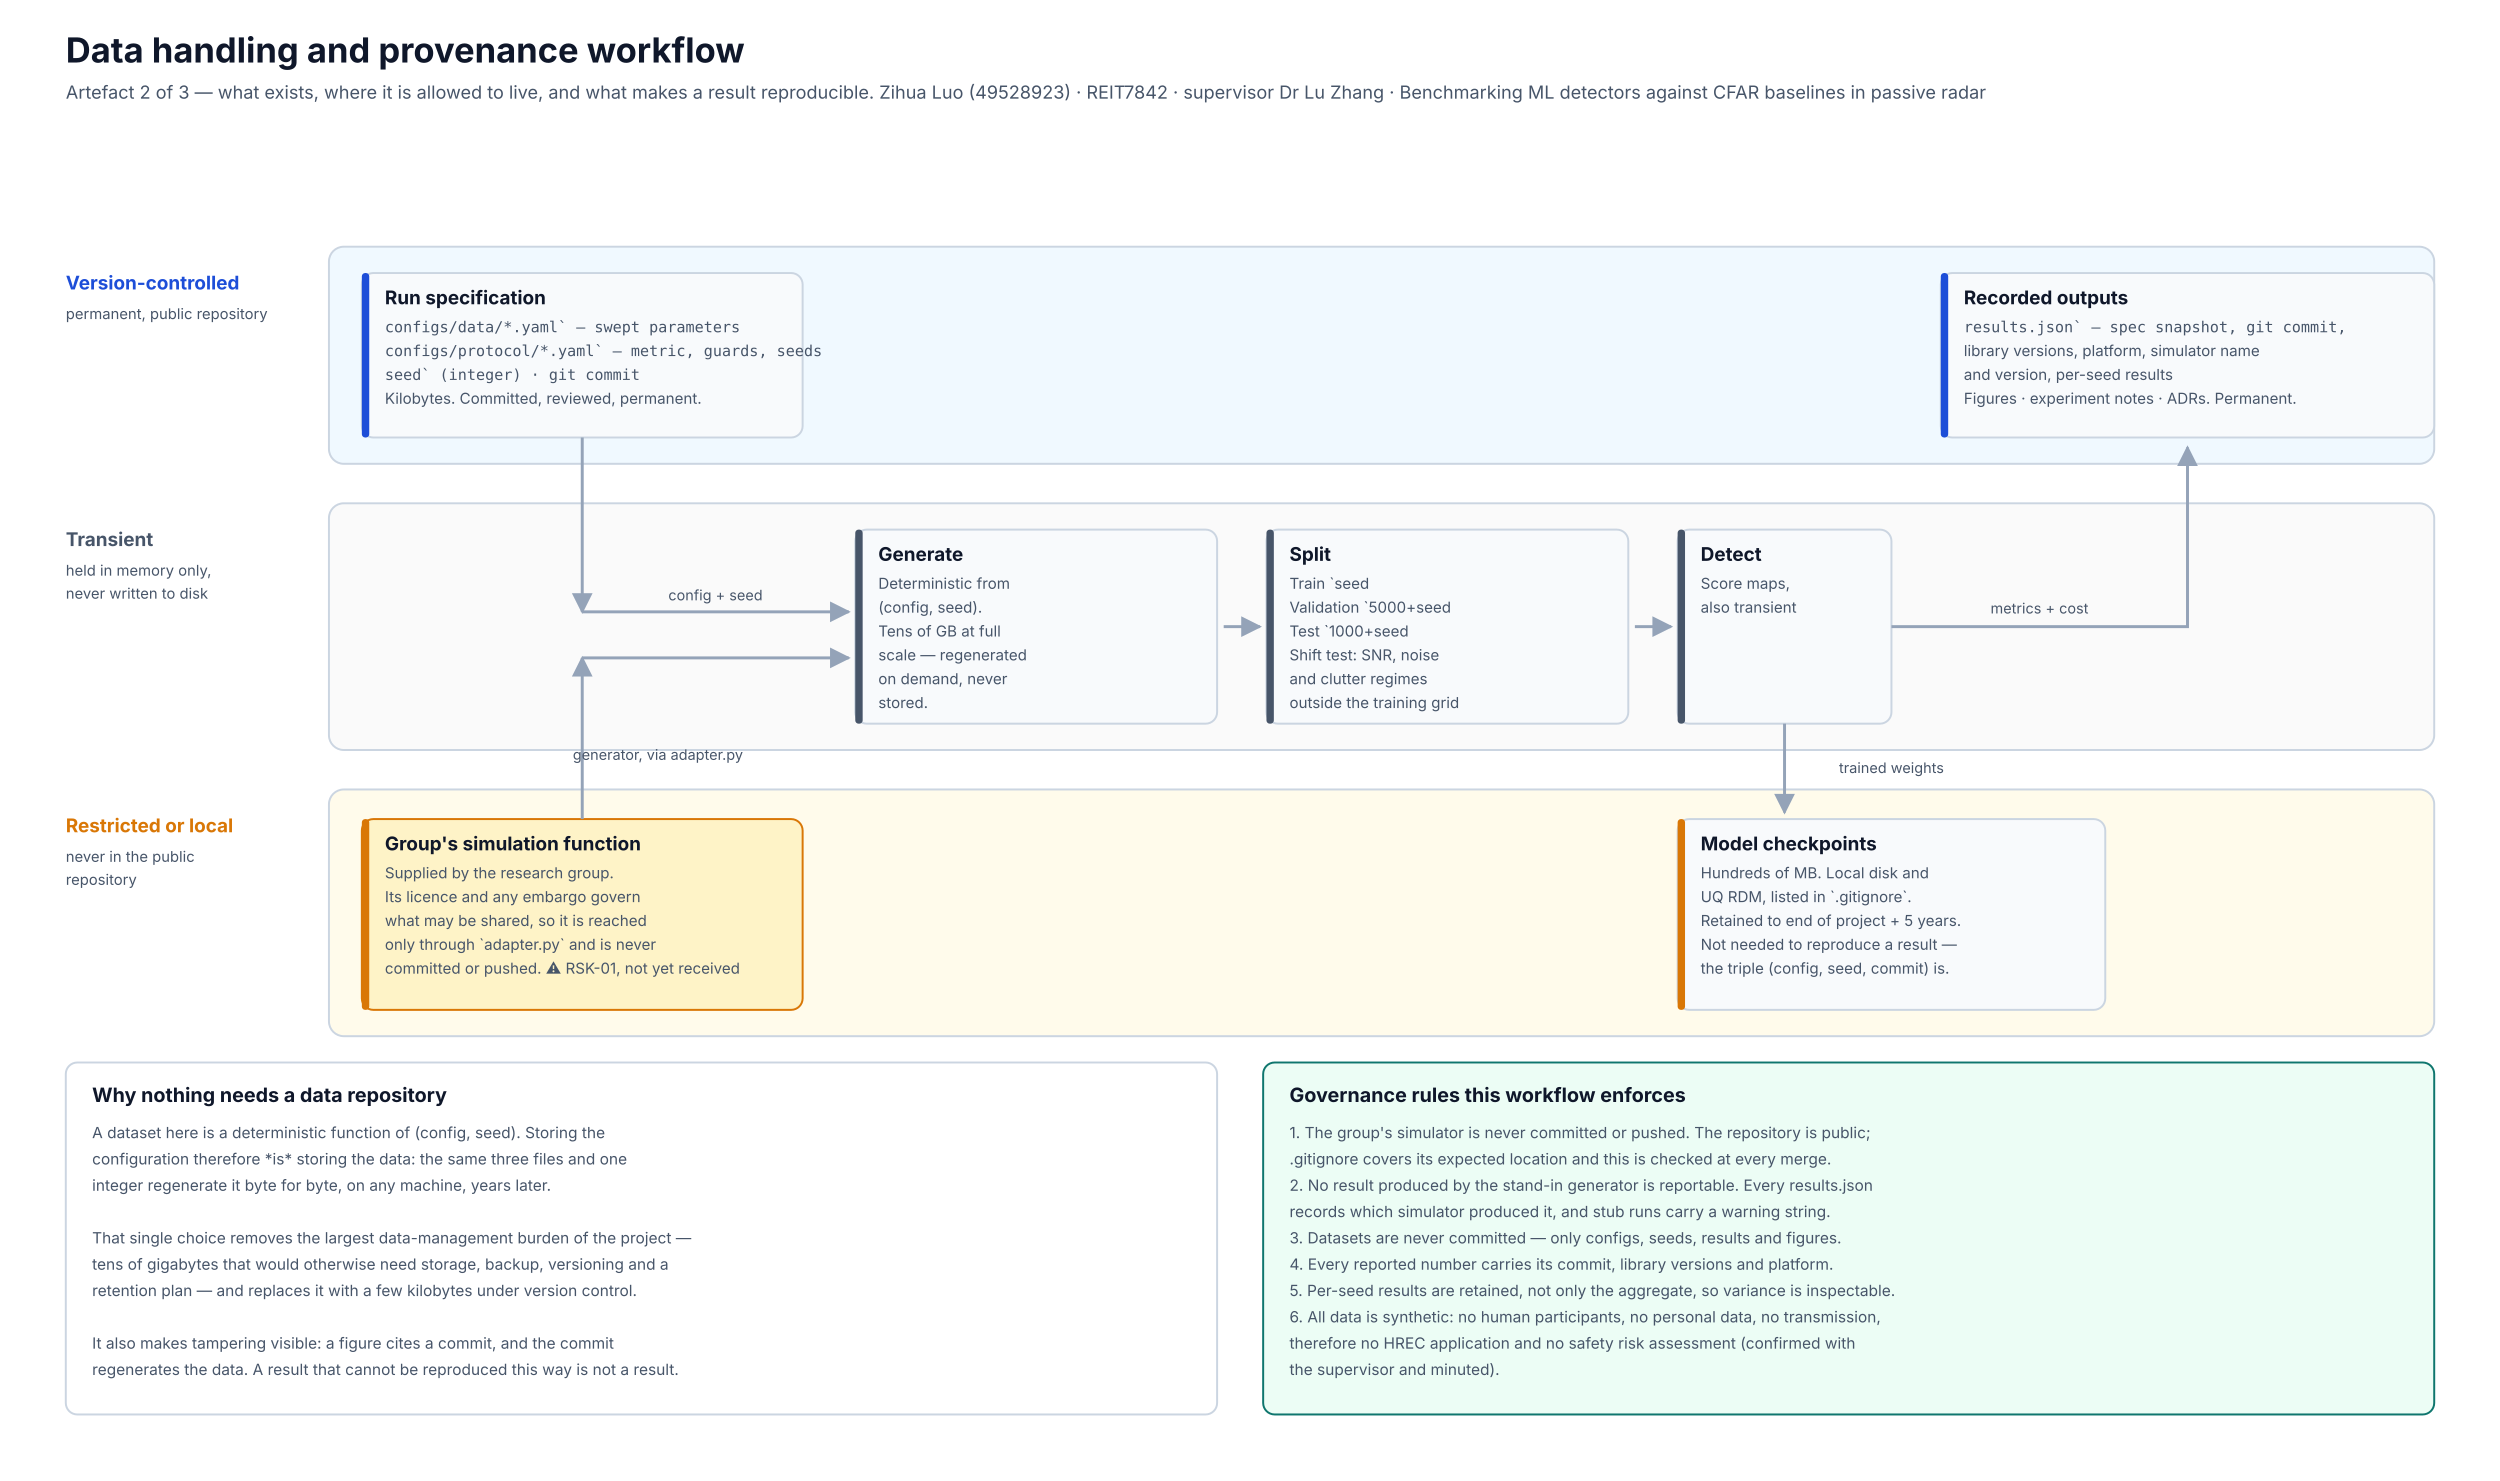
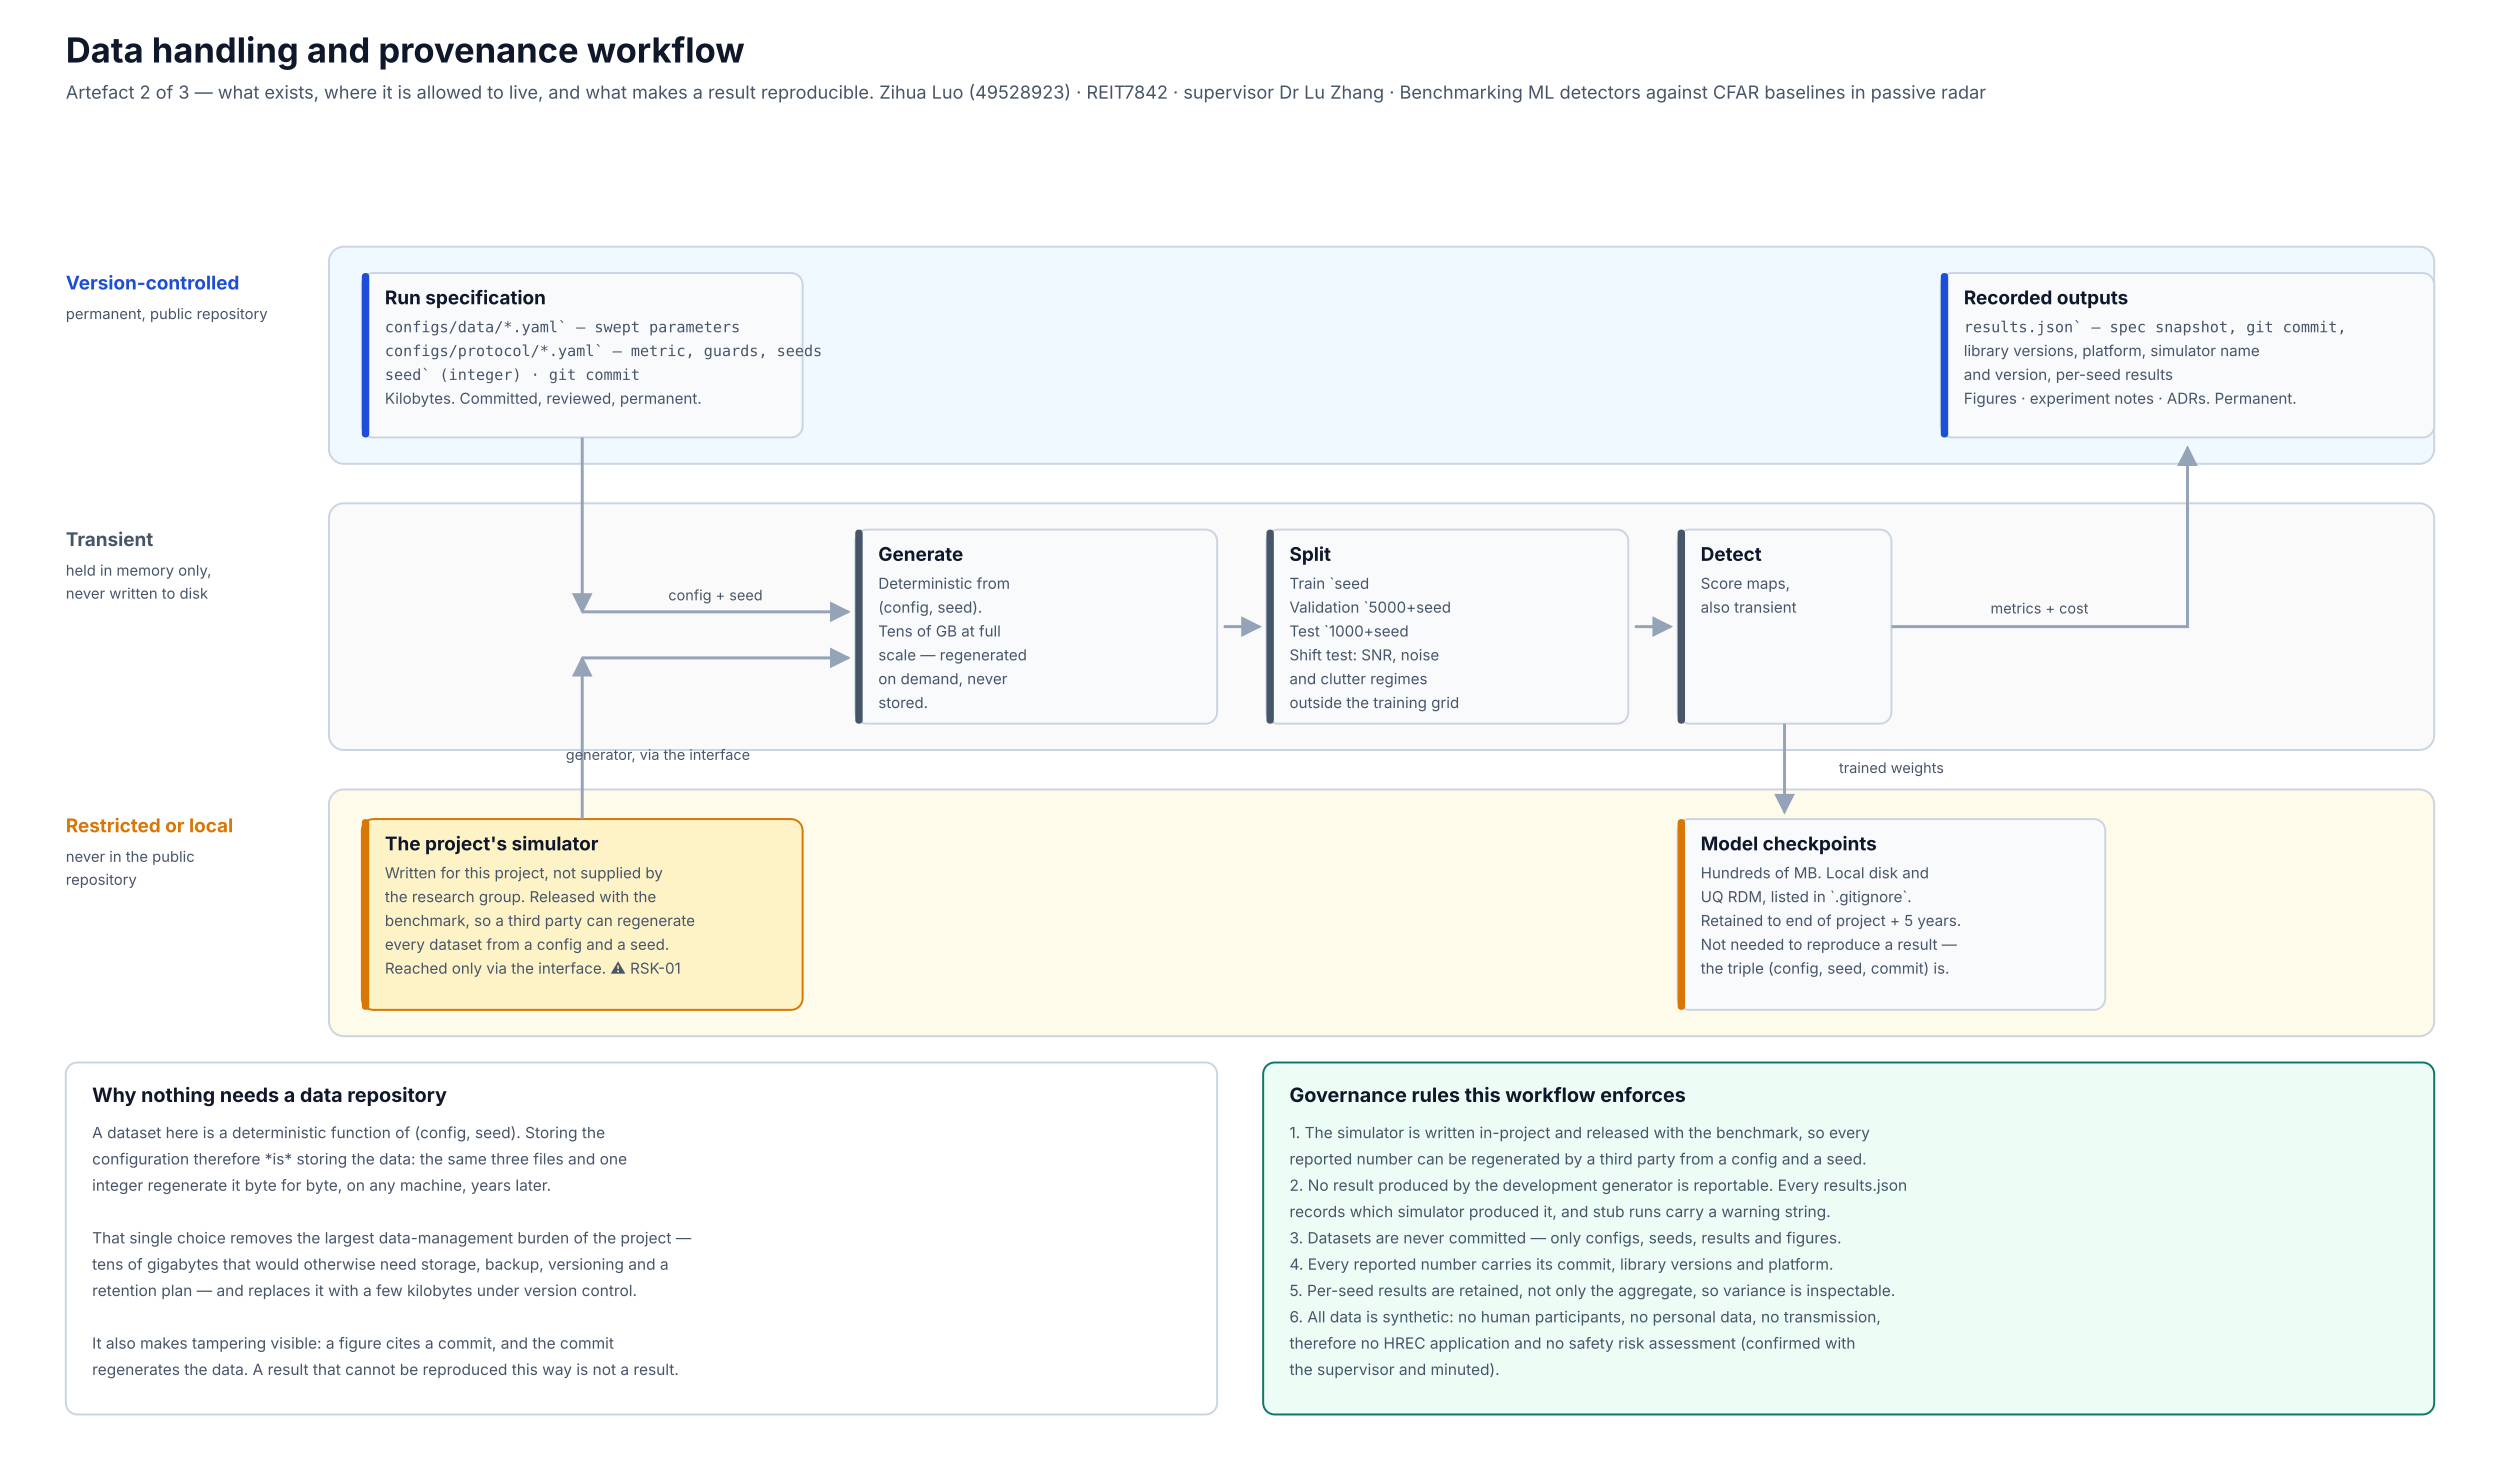
<svg xmlns="http://www.w3.org/2000/svg" viewBox="0 0 1520 900" width="1520" height="900">
  <defs>
    <marker id="arw" viewBox="0 0 10 10" refX="9" refY="5" markerWidth="7" markerHeight="7" orient="auto">
      <path d="M 0 0 L 10 5 L 0 10 z" fill="#94a3b8" />
    </marker>
  </defs>
  <rect x="0" y="0" width="1520" height="900" rx="0" fill="#ffffff" stroke="#ffffff" stroke-width="1.2" />
  <text x="40" y="38" font-family="Inter, 'Helvetica Neue', Helvetica, Arial, sans-serif" font-size="21" fill="#0f172a" font-weight="700" text-anchor="start">Data handling and provenance workflow</text>
  <text x="40" y="60" font-family="Inter, 'Helvetica Neue', Helvetica, Arial, sans-serif" font-size="11" fill="#475569" font-weight="normal" text-anchor="start">Artefact 2 of 3 — what exists, where it is allowed to live, and what makes a result reproducible. Zihua Luo (49528923) · REIT7842 · supervisor Dr Lu Zhang · Benchmarking ML detectors against CFAR baselines in passive radar</text>
  <rect x="200" y="150" width="1280" height="132" rx="9" fill="#f0f9ff" stroke="#cbd5e1" stroke-width="1.2" />
  <text x="40" y="176" font-family="Inter, 'Helvetica Neue', Helvetica, Arial, sans-serif" font-size="11.5" fill="#1d4ed8" font-weight="700" text-anchor="start">Version-controlled</text>
  <text x="40" y="194" font-family="Inter, 'Helvetica Neue', Helvetica, Arial, sans-serif" font-size="9" fill="#475569" font-weight="normal" text-anchor="start">permanent, public repository</text>
  <rect x="200" y="306" width="1280" height="150" rx="9" fill="#fafafa" stroke="#cbd5e1" stroke-width="1.2" />
  <text x="40" y="332" font-family="Inter, 'Helvetica Neue', Helvetica, Arial, sans-serif" font-size="11.5" fill="#475569" font-weight="700" text-anchor="start">Transient</text>
  <text x="40" y="350" font-family="Inter, 'Helvetica Neue', Helvetica, Arial, sans-serif" font-size="9" fill="#475569" font-weight="normal" text-anchor="start">held in memory only,</text>
  <text x="40" y="364" font-family="Inter, 'Helvetica Neue', Helvetica, Arial, sans-serif" font-size="9" fill="#475569" font-weight="normal" text-anchor="start">never written to disk</text>
  <rect x="200" y="480" width="1280" height="150" rx="9" fill="#fffbeb" stroke="#cbd5e1" stroke-width="1.2" />
  <text x="40" y="506" font-family="Inter, 'Helvetica Neue', Helvetica, Arial, sans-serif" font-size="11.5" fill="#d97706" font-weight="700" text-anchor="start">Restricted or local</text>
  <text x="40" y="524" font-family="Inter, 'Helvetica Neue', Helvetica, Arial, sans-serif" font-size="9" fill="#475569" font-weight="normal" text-anchor="start">never in the public</text>
  <text x="40" y="538" font-family="Inter, 'Helvetica Neue', Helvetica, Arial, sans-serif" font-size="9" fill="#475569" font-weight="normal" text-anchor="start">repository</text>
  <rect x="220" y="166" width="268" height="100" rx="7" fill="#f8fafc" stroke="#cbd5e1" stroke-width="1.2" />
  <rect x="220" y="166" width="4.5" height="100" rx="2" fill="#1d4ed8" />
  <text x="234" y="185" font-family="Inter, 'Helvetica Neue', Helvetica, Arial, sans-serif" font-size="11.5" fill="#0f172a" font-weight="700" text-anchor="start">Run specification</text>
  <text x="234" y="202" font-family="'SF Mono', ui-monospace, Menlo, monospace" font-size="9.2" fill="#475569" font-weight="normal" text-anchor="start">configs/data/*.yaml` — swept parameters</text>
  <text x="234" y="216.5" font-family="'SF Mono', ui-monospace, Menlo, monospace" font-size="9.2" fill="#475569" font-weight="normal" text-anchor="start">configs/protocol/*.yaml` — metric, guards, seeds</text>
  <text x="234" y="231.0" font-family="'SF Mono', ui-monospace, Menlo, monospace" font-size="9.2" fill="#475569" font-weight="normal" text-anchor="start">seed` (integer) · git commit</text>
  <text x="234" y="245.5" font-family="Inter, 'Helvetica Neue', Helvetica, Arial, sans-serif" font-size="9.2" fill="#475569" font-weight="normal" text-anchor="start">Kilobytes. Committed, reviewed, permanent.</text>
  <rect x="1180" y="166" width="300" height="100" rx="7" fill="#f8fafc" stroke="#cbd5e1" stroke-width="1.2" />
  <rect x="1180" y="166" width="4.5" height="100" rx="2" fill="#1d4ed8" />
  <text x="1194" y="185" font-family="Inter, 'Helvetica Neue', Helvetica, Arial, sans-serif" font-size="11.5" fill="#0f172a" font-weight="700" text-anchor="start">Recorded outputs</text>
  <text x="1194" y="202" font-family="'SF Mono', ui-monospace, Menlo, monospace" font-size="9.2" fill="#475569" font-weight="normal" text-anchor="start">results.json` — spec snapshot, git commit,</text>
  <text x="1194" y="216.5" font-family="Inter, 'Helvetica Neue', Helvetica, Arial, sans-serif" font-size="9.2" fill="#475569" font-weight="normal" text-anchor="start">library versions, platform, simulator name</text>
  <text x="1194" y="231.0" font-family="Inter, 'Helvetica Neue', Helvetica, Arial, sans-serif" font-size="9.2" fill="#475569" font-weight="normal" text-anchor="start">and version, per-seed results</text>
  <text x="1194" y="245.5" font-family="Inter, 'Helvetica Neue', Helvetica, Arial, sans-serif" font-size="9.2" fill="#475569" font-weight="normal" text-anchor="start">Figures · experiment notes · ADRs. Permanent.</text>
  <rect x="520" y="322" width="220" height="118" rx="7" fill="#f8fafc" stroke="#cbd5e1" stroke-width="1.2" />
  <rect x="520" y="322" width="4.5" height="118" rx="2" fill="#475569" />
  <text x="534" y="341" font-family="Inter, 'Helvetica Neue', Helvetica, Arial, sans-serif" font-size="11.5" fill="#0f172a" font-weight="700" text-anchor="start">Generate</text>
  <text x="534" y="358" font-family="Inter, 'Helvetica Neue', Helvetica, Arial, sans-serif" font-size="9.2" fill="#475569" font-weight="normal" text-anchor="start">Deterministic from</text>
  <text x="534" y="372.5" font-family="Inter, 'Helvetica Neue', Helvetica, Arial, sans-serif" font-size="9.2" fill="#475569" font-weight="normal" text-anchor="start">(config, seed).</text>
  <text x="534" y="387.0" font-family="Inter, 'Helvetica Neue', Helvetica, Arial, sans-serif" font-size="9.2" fill="#475569" font-weight="normal" text-anchor="start">Tens of GB at full</text>
  <text x="534" y="401.5" font-family="Inter, 'Helvetica Neue', Helvetica, Arial, sans-serif" font-size="9.2" fill="#475569" font-weight="normal" text-anchor="start">scale — regenerated</text>
  <text x="534" y="416.0" font-family="Inter, 'Helvetica Neue', Helvetica, Arial, sans-serif" font-size="9.2" fill="#475569" font-weight="normal" text-anchor="start">on demand, never</text>
  <text x="534" y="430.5" font-family="Inter, 'Helvetica Neue', Helvetica, Arial, sans-serif" font-size="9.2" fill="#475569" font-weight="normal" text-anchor="start">stored.</text>
  <rect x="770" y="322" width="220" height="118" rx="7" fill="#f8fafc" stroke="#cbd5e1" stroke-width="1.2" />
  <rect x="770" y="322" width="4.5" height="118" rx="2" fill="#475569" />
  <text x="784" y="341" font-family="Inter, 'Helvetica Neue', Helvetica, Arial, sans-serif" font-size="11.5" fill="#0f172a" font-weight="700" text-anchor="start">Split</text>
  <text x="784" y="358" font-family="Inter, 'Helvetica Neue', Helvetica, Arial, sans-serif" font-size="9.2" fill="#475569" font-weight="normal" text-anchor="start">Train `seed</text>
  <text x="784" y="372.5" font-family="Inter, 'Helvetica Neue', Helvetica, Arial, sans-serif" font-size="9.2" fill="#475569" font-weight="normal" text-anchor="start">Validation `5000+seed</text>
  <text x="784" y="387.0" font-family="Inter, 'Helvetica Neue', Helvetica, Arial, sans-serif" font-size="9.2" fill="#475569" font-weight="normal" text-anchor="start">Test `1000+seed</text>
  <text x="784" y="401.5" font-family="Inter, 'Helvetica Neue', Helvetica, Arial, sans-serif" font-size="9.2" fill="#475569" font-weight="normal" text-anchor="start">Shift test: SNR, noise</text>
  <text x="784" y="416.0" font-family="Inter, 'Helvetica Neue', Helvetica, Arial, sans-serif" font-size="9.2" fill="#475569" font-weight="normal" text-anchor="start">and clutter regimes</text>
  <text x="784" y="430.5" font-family="Inter, 'Helvetica Neue', Helvetica, Arial, sans-serif" font-size="9.2" fill="#475569" font-weight="normal" text-anchor="start">outside the training grid</text>
  <rect x="1020" y="322" width="130" height="118" rx="7" fill="#f8fafc" stroke="#cbd5e1" stroke-width="1.2" />
  <rect x="1020" y="322" width="4.5" height="118" rx="2" fill="#475569" />
  <text x="1034" y="341" font-family="Inter, 'Helvetica Neue', Helvetica, Arial, sans-serif" font-size="11.5" fill="#0f172a" font-weight="700" text-anchor="start">Detect</text>
  <text x="1034" y="358" font-family="Inter, 'Helvetica Neue', Helvetica, Arial, sans-serif" font-size="9.2" fill="#475569" font-weight="normal" text-anchor="start">Score maps,</text>
  <text x="1034" y="372.5" font-family="Inter, 'Helvetica Neue', Helvetica, Arial, sans-serif" font-size="9.2" fill="#475569" font-weight="normal" text-anchor="start">also transient</text>
  <rect x="220" y="498" width="268" height="116" rx="7" fill="#fef3c7" stroke="#d97706" stroke-width="1.2" />
  <rect x="220" y="498" width="4.5" height="116" rx="2" fill="#d97706" />
-   <text x="234" y="517" font-family="Inter, 'Helvetica Neue', Helvetica, Arial, sans-serif" font-size="11.5" fill="#0f172a" font-weight="700" text-anchor="start">Group's simulation function</text>
-   <text x="234" y="534" font-family="Inter, 'Helvetica Neue', Helvetica, Arial, sans-serif" font-size="9.2" fill="#475569" font-weight="normal" text-anchor="start">Supplied by the research group.</text>
-   <text x="234" y="548.5" font-family="Inter, 'Helvetica Neue', Helvetica, Arial, sans-serif" font-size="9.2" fill="#475569" font-weight="normal" text-anchor="start">Its licence and any embargo govern</text>
-   <text x="234" y="563.0" font-family="Inter, 'Helvetica Neue', Helvetica, Arial, sans-serif" font-size="9.2" fill="#475569" font-weight="normal" text-anchor="start">what may be shared, so it is reached</text>
-   <text x="234" y="577.5" font-family="Inter, 'Helvetica Neue', Helvetica, Arial, sans-serif" font-size="9.2" fill="#475569" font-weight="normal" text-anchor="start">only through `adapter.py` and is never</text>
-   <text x="234" y="592.0" font-family="Inter, 'Helvetica Neue', Helvetica, Arial, sans-serif" font-size="9.2" fill="#475569" font-weight="normal" text-anchor="start">committed or pushed. ⚠ RSK-01, not yet received</text>
+   <text x="234" y="517" font-family="Inter, 'Helvetica Neue', Helvetica, Arial, sans-serif" font-size="11.5" fill="#0f172a" font-weight="700" text-anchor="start">The project's simulator</text>
+   <text x="234" y="534" font-family="Inter, 'Helvetica Neue', Helvetica, Arial, sans-serif" font-size="9.2" fill="#475569" font-weight="normal" text-anchor="start">Written for this project, not supplied by</text>
+   <text x="234" y="548.5" font-family="Inter, 'Helvetica Neue', Helvetica, Arial, sans-serif" font-size="9.2" fill="#475569" font-weight="normal" text-anchor="start">the research group. Released with the</text>
+   <text x="234" y="563.0" font-family="Inter, 'Helvetica Neue', Helvetica, Arial, sans-serif" font-size="9.2" fill="#475569" font-weight="normal" text-anchor="start">benchmark, so a third party can regenerate</text>
+   <text x="234" y="577.5" font-family="Inter, 'Helvetica Neue', Helvetica, Arial, sans-serif" font-size="9.2" fill="#475569" font-weight="normal" text-anchor="start">every dataset from a config and a seed.</text>
+   <text x="234" y="592.0" font-family="Inter, 'Helvetica Neue', Helvetica, Arial, sans-serif" font-size="9.2" fill="#475569" font-weight="normal" text-anchor="start">Reached only via the interface. ⚠ RSK-01</text>
  <rect x="1020" y="498" width="260" height="116" rx="7" fill="#f8fafc" stroke="#cbd5e1" stroke-width="1.2" />
  <rect x="1020" y="498" width="4.5" height="116" rx="2" fill="#d97706" />
  <text x="1034" y="517" font-family="Inter, 'Helvetica Neue', Helvetica, Arial, sans-serif" font-size="11.5" fill="#0f172a" font-weight="700" text-anchor="start">Model checkpoints</text>
  <text x="1034" y="534" font-family="Inter, 'Helvetica Neue', Helvetica, Arial, sans-serif" font-size="9.2" fill="#475569" font-weight="normal" text-anchor="start">Hundreds of MB. Local disk and</text>
  <text x="1034" y="548.5" font-family="Inter, 'Helvetica Neue', Helvetica, Arial, sans-serif" font-size="9.2" fill="#475569" font-weight="normal" text-anchor="start">UQ RDM, listed in `.gitignore`.</text>
  <text x="1034" y="563.0" font-family="Inter, 'Helvetica Neue', Helvetica, Arial, sans-serif" font-size="9.2" fill="#475569" font-weight="normal" text-anchor="start">Retained to end of project + 5 years.</text>
  <text x="1034" y="577.5" font-family="Inter, 'Helvetica Neue', Helvetica, Arial, sans-serif" font-size="9.2" fill="#475569" font-weight="normal" text-anchor="start">Not needed to reproduce a result —</text>
  <text x="1034" y="592.0" font-family="Inter, 'Helvetica Neue', Helvetica, Arial, sans-serif" font-size="9.2" fill="#475569" font-weight="normal" text-anchor="start">the triple (config, seed, commit) is.</text>
  <path d="M 354 266 H 354 V 372" stroke="#94a3b8" stroke-width="1.8" fill="none" marker-end="url(#arw)" />
  <path d="M 354 372 L 516 372" stroke="#94a3b8" stroke-width="1.8" fill="none" marker-end="url(#arw)" />
  <text x="435.0" y="365.0" font-family="Inter, 'Helvetica Neue', Helvetica, Arial, sans-serif" font-size="8.8" fill="#475569" font-weight="normal" text-anchor="middle">config + seed</text>
  <path d="M 354 498 H 354 V 400" stroke="#94a3b8" stroke-width="1.8" fill="none" marker-end="url(#arw)" />
  <path d="M 354 400 L 516 400" stroke="#94a3b8" stroke-width="1.8" fill="none" marker-end="url(#arw)" />
-   <text x="400" y="462" font-family="Inter, 'Helvetica Neue', Helvetica, Arial, sans-serif" font-size="8.8" fill="#475569" font-weight="normal" text-anchor="middle">generator, via adapter.py</text>
+   <text x="400" y="462" font-family="Inter, 'Helvetica Neue', Helvetica, Arial, sans-serif" font-size="8.8" fill="#475569" font-weight="normal" text-anchor="middle">generator, via the interface</text>
  <path d="M 744 381 L 766 381" stroke="#94a3b8" stroke-width="1.8" fill="none" marker-end="url(#arw)" />
  <path d="M 994 381 L 1016 381" stroke="#94a3b8" stroke-width="1.8" fill="none" marker-end="url(#arw)" />
  <path d="M 1150 381 H 1330 V 272" stroke="#94a3b8" stroke-width="1.8" fill="none" marker-end="url(#arw)" />
  <text x="1240" y="373" font-family="Inter, 'Helvetica Neue', Helvetica, Arial, sans-serif" font-size="8.8" fill="#475569" font-weight="normal" text-anchor="middle">metrics + cost</text>
  <path d="M 1085 440 H 1085 V 494" stroke="#94a3b8" stroke-width="1.8" fill="none" marker-end="url(#arw)" />
  <text x="1150" y="470" font-family="Inter, 'Helvetica Neue', Helvetica, Arial, sans-serif" font-size="8.8" fill="#475569" font-weight="normal" text-anchor="middle">trained weights</text>
  <rect x="40" y="646" width="700" height="214" rx="7" fill="#ffffff" stroke="#cbd5e1" stroke-width="1.2" />
  <text x="56" y="670" font-family="Inter, 'Helvetica Neue', Helvetica, Arial, sans-serif" font-size="12" fill="#0f172a" font-weight="700" text-anchor="start">Why nothing needs a data repository</text>
  <text x="56" y="692" font-family="Inter, 'Helvetica Neue', Helvetica, Arial, sans-serif" font-size="9.4" fill="#475569" font-weight="normal" text-anchor="start">A dataset here is a deterministic function of (config, seed). Storing the</text>
  <text x="56" y="708" font-family="Inter, 'Helvetica Neue', Helvetica, Arial, sans-serif" font-size="9.4" fill="#475569" font-weight="normal" text-anchor="start">configuration therefore *is* storing the data: the same three files and one</text>
  <text x="56" y="724" font-family="Inter, 'Helvetica Neue', Helvetica, Arial, sans-serif" font-size="9.4" fill="#475569" font-weight="normal" text-anchor="start">integer regenerate it byte for byte, on any machine, years later.</text>
  <text x="56" y="740" font-family="Inter, 'Helvetica Neue', Helvetica, Arial, sans-serif" font-size="9.4" fill="#475569" font-weight="normal" text-anchor="start" />
  <text x="56" y="756" font-family="Inter, 'Helvetica Neue', Helvetica, Arial, sans-serif" font-size="9.4" fill="#475569" font-weight="normal" text-anchor="start">That single choice removes the largest data-management burden of the project —</text>
  <text x="56" y="772" font-family="Inter, 'Helvetica Neue', Helvetica, Arial, sans-serif" font-size="9.4" fill="#475569" font-weight="normal" text-anchor="start">tens of gigabytes that would otherwise need storage, backup, versioning and a</text>
  <text x="56" y="788" font-family="Inter, 'Helvetica Neue', Helvetica, Arial, sans-serif" font-size="9.4" fill="#475569" font-weight="normal" text-anchor="start">retention plan — and replaces it with a few kilobytes under version control.</text>
  <text x="56" y="804" font-family="Inter, 'Helvetica Neue', Helvetica, Arial, sans-serif" font-size="9.4" fill="#475569" font-weight="normal" text-anchor="start" />
  <text x="56" y="820" font-family="Inter, 'Helvetica Neue', Helvetica, Arial, sans-serif" font-size="9.4" fill="#475569" font-weight="normal" text-anchor="start">It also makes tampering visible: a figure cites a commit, and the commit</text>
  <text x="56" y="836" font-family="Inter, 'Helvetica Neue', Helvetica, Arial, sans-serif" font-size="9.4" fill="#475569" font-weight="normal" text-anchor="start">regenerates the data. A result that cannot be reproduced this way is not a result.</text>
  <rect x="768" y="646" width="712" height="214" rx="7" fill="#ecfdf5" stroke="#0f766e" stroke-width="1.2" />
  <text x="784" y="670" font-family="Inter, 'Helvetica Neue', Helvetica, Arial, sans-serif" font-size="12" fill="#0f172a" font-weight="700" text-anchor="start">Governance rules this workflow enforces</text>
-   <text x="784" y="692" font-family="Inter, 'Helvetica Neue', Helvetica, Arial, sans-serif" font-size="9.4" fill="#475569" font-weight="normal" text-anchor="start">1.  The group's simulator is never committed or pushed. The repository is public;</text>
-   <text x="784" y="708" font-family="Inter, 'Helvetica Neue', Helvetica, Arial, sans-serif" font-size="9.4" fill="#475569" font-weight="normal" text-anchor="start">     .gitignore covers its expected location and this is checked at every merge.</text>
-   <text x="784" y="724" font-family="Inter, 'Helvetica Neue', Helvetica, Arial, sans-serif" font-size="9.4" fill="#475569" font-weight="normal" text-anchor="start">2.  No result produced by the stand-in generator is reportable. Every results.json</text>
+   <text x="784" y="692" font-family="Inter, 'Helvetica Neue', Helvetica, Arial, sans-serif" font-size="9.4" fill="#475569" font-weight="normal" text-anchor="start">1.  The simulator is written in-project and released with the benchmark, so every</text>
+   <text x="784" y="708" font-family="Inter, 'Helvetica Neue', Helvetica, Arial, sans-serif" font-size="9.4" fill="#475569" font-weight="normal" text-anchor="start">     reported number can be regenerated by a third party from a config and a seed.</text>
+   <text x="784" y="724" font-family="Inter, 'Helvetica Neue', Helvetica, Arial, sans-serif" font-size="9.4" fill="#475569" font-weight="normal" text-anchor="start">2.  No result produced by the development generator is reportable. Every results.json</text>
  <text x="784" y="740" font-family="Inter, 'Helvetica Neue', Helvetica, Arial, sans-serif" font-size="9.4" fill="#475569" font-weight="normal" text-anchor="start">     records which simulator produced it, and stub runs carry a warning string.</text>
  <text x="784" y="756" font-family="Inter, 'Helvetica Neue', Helvetica, Arial, sans-serif" font-size="9.4" fill="#475569" font-weight="normal" text-anchor="start">3.  Datasets are never committed — only configs, seeds, results and figures.</text>
  <text x="784" y="772" font-family="Inter, 'Helvetica Neue', Helvetica, Arial, sans-serif" font-size="9.4" fill="#475569" font-weight="normal" text-anchor="start">4.  Every reported number carries its commit, library versions and platform.</text>
  <text x="784" y="788" font-family="Inter, 'Helvetica Neue', Helvetica, Arial, sans-serif" font-size="9.4" fill="#475569" font-weight="normal" text-anchor="start">5.  Per-seed results are retained, not only the aggregate, so variance is inspectable.</text>
  <text x="784" y="804" font-family="Inter, 'Helvetica Neue', Helvetica, Arial, sans-serif" font-size="9.4" fill="#475569" font-weight="normal" text-anchor="start">6.  All data is synthetic: no human participants, no personal data, no transmission,</text>
  <text x="784" y="820" font-family="Inter, 'Helvetica Neue', Helvetica, Arial, sans-serif" font-size="9.4" fill="#475569" font-weight="normal" text-anchor="start">     therefore no HREC application and no safety risk assessment (confirmed with</text>
  <text x="784" y="836" font-family="Inter, 'Helvetica Neue', Helvetica, Arial, sans-serif" font-size="9.4" fill="#475569" font-weight="normal" text-anchor="start">     the supervisor and minuted).</text>
</svg>
